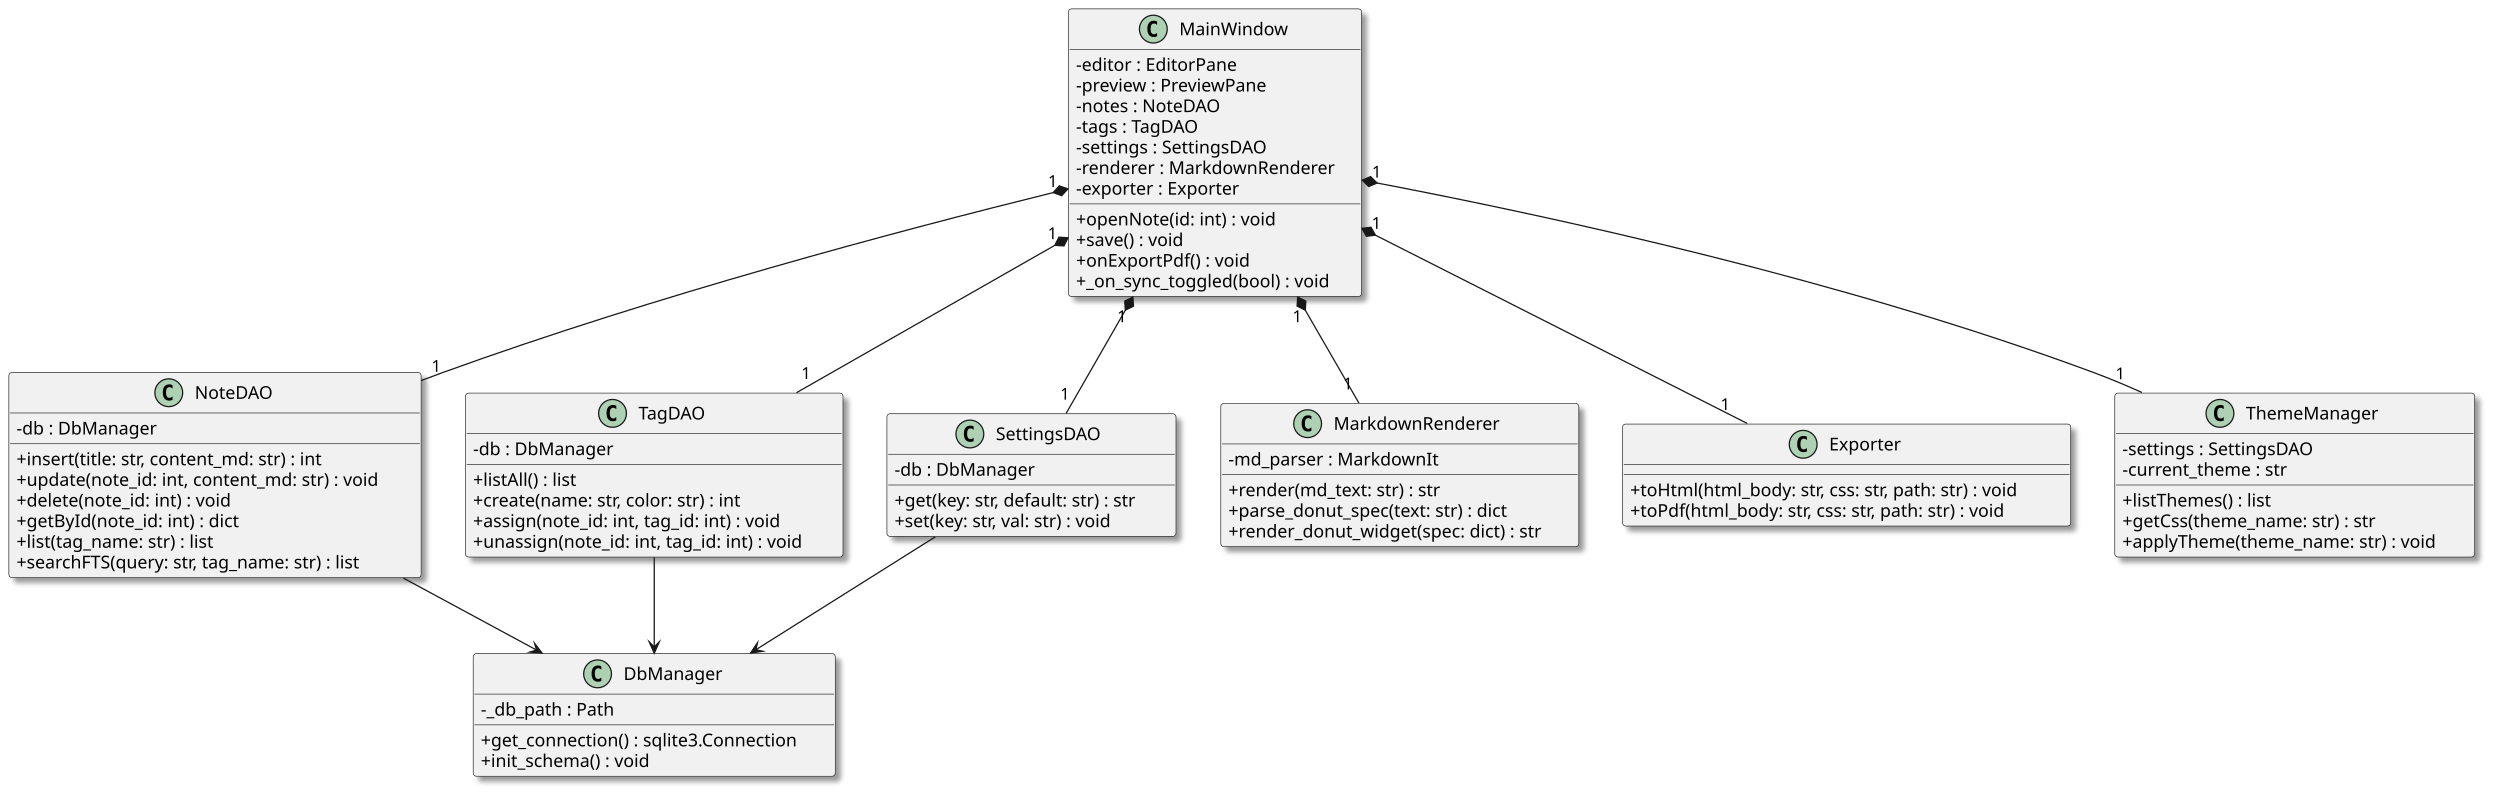
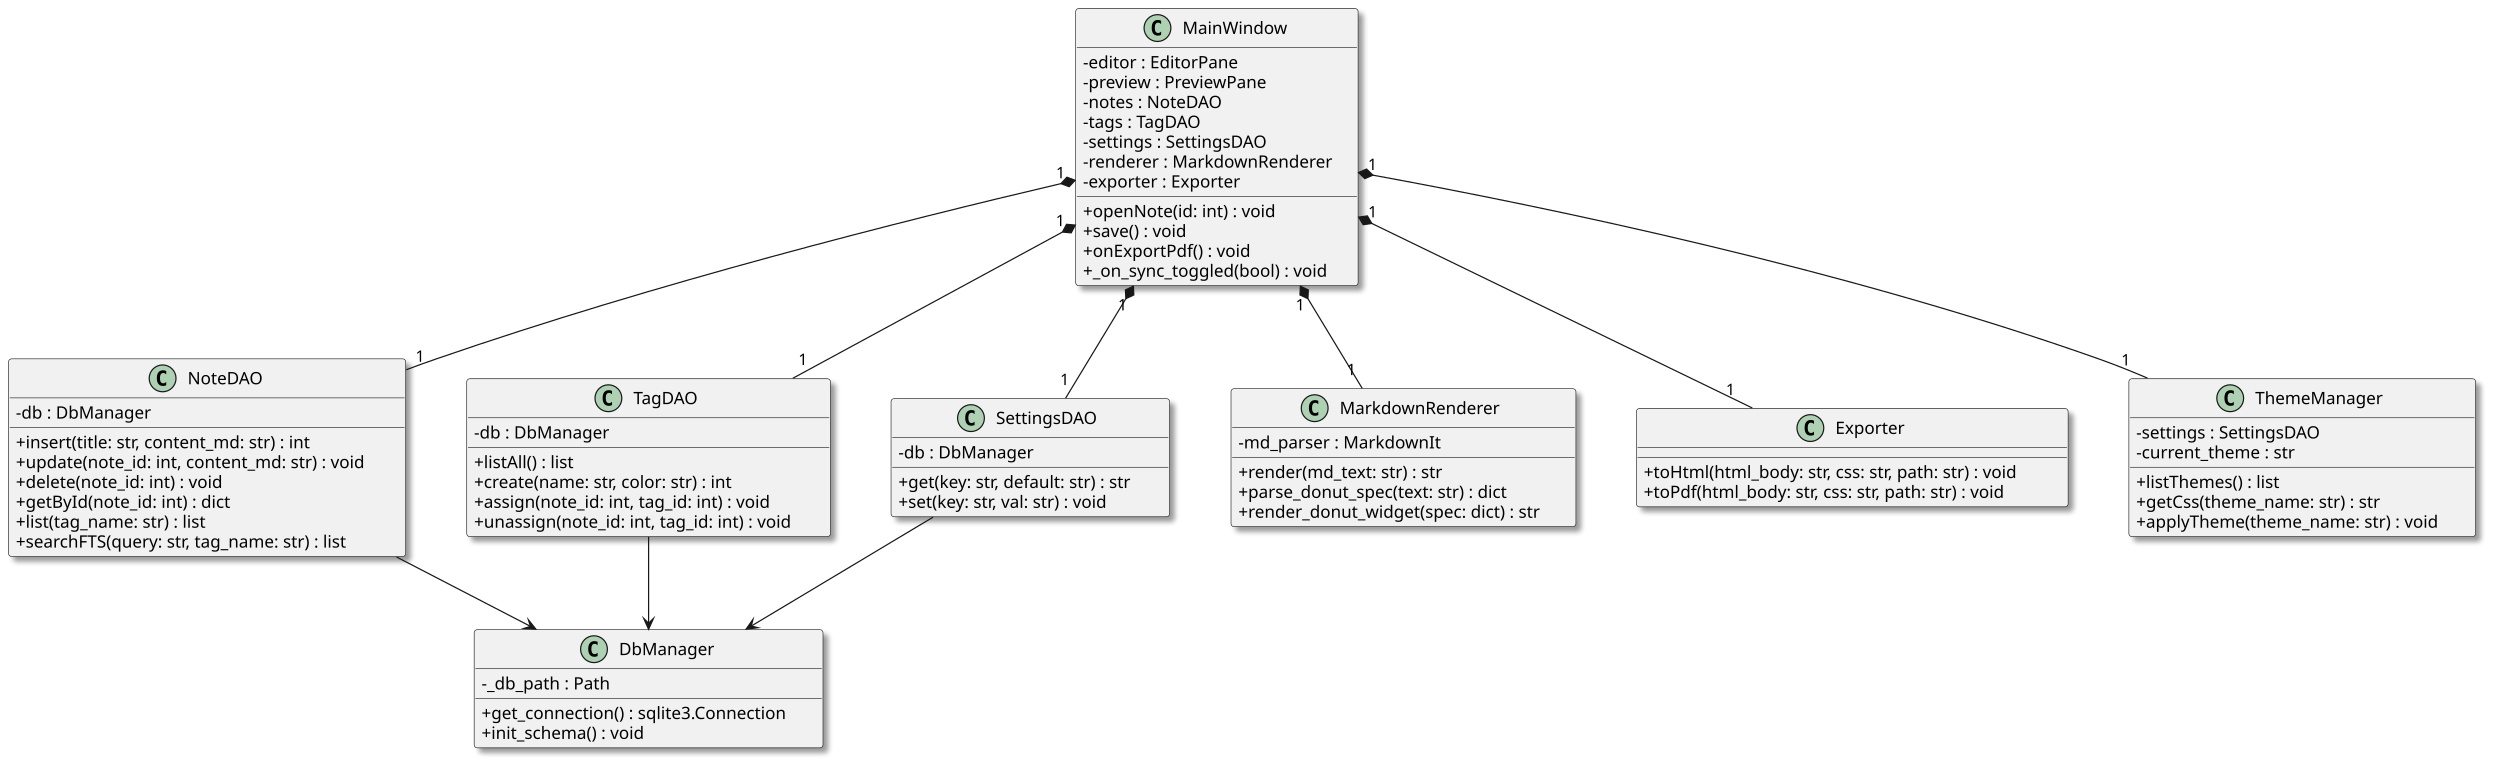
- <svg xmlns="http://www.w3.org/2000/svg" version="1.1" data-diagram-type="CLASS" style="width:1975px;height:633px;background:#FFFFFF;" width="1975px" height="633px" viewBox="0 0 1975 633" zoomAndPan="magnify" preserveAspectRatio="none" contentStyleType="text/css">
+ <svg xmlns="http://www.w3.org/2000/svg" version="1.1" data-diagram-type="CLASS" style="width:2050px;height:633px;background:#FFFFFF;" width="2050px" height="633px" viewBox="0 0 2050 633" zoomAndPan="magnify" preserveAspectRatio="none" contentStyleType="text/css">
  <defs>
-     <filter id="fc6plkhd4qap3" x="-1" y="-1" width="300%" height="300%">
+     <filter id="f4zzyqlykw85o" x="-1" y="-1" width="300%" height="300%">
      <feGaussianBlur result="blurOut" stdDeviation="2" />
      <feColorMatrix type="matrix" in="blurOut" result="blurOut2" values="0 0 0 0 0 0 0 0 0 0 0 0 0 0 0 0 0 0 .4 0" />
      <feOffset result="blurOut3" in="blurOut2" dx="4" dy="4" />
      <feBlend in="SourceGraphic" in2="blurOut3" mode="normal" />
    </filter>
  </defs>
  <g font-family="sans-serif" lengthAdjust="spacing">
-     <g class="entity" data-qualified-name="DbManager" id="ent0001" data-source-line="5">
-       <rect x="373.83" y="516.34" width="286.032" height="96.891" fill="#F1F1F1" style="stroke:#181818;stroke-width:0.5;" filter="url(#fc6plkhd4qap3)" rx="2.5" ry="2.5" />
-       <ellipse cx="472.08" cy="532.34" rx="11" ry="11" fill="#ADD1B2" style="stroke:#181818;stroke-width:1;" />
-       <path d="M475.048,537.981 Q474.47,538.278 473.83,538.418 Q473.189,538.574 472.486,538.574 Q469.986,538.574 468.658,536.934 Q467.345,535.278 467.345,532.153 Q467.345,529.028 468.658,527.371 Q469.986,525.715 472.486,525.715 Q473.189,525.715 473.83,525.871 Q474.486,526.028 475.048,526.324 L475.048,529.043 Q474.423,528.465 473.83,528.199 Q473.236,527.918 472.611,527.918 Q471.267,527.918 470.58,528.996 Q469.892,530.059 469.892,532.153 Q469.892,534.246 470.58,535.324 Q471.267,536.387 472.611,536.387 Q473.236,536.387 473.83,536.121 Q474.423,535.84 475.048,535.262 L475.048,537.981 Z " fill="#000" />
-       <text x="492.58" y="537.187" fill="#000" font-size="14" textLength="81.033" font-family="'Segoe UI'">DbManager</text>
-       <line x1="374.83" y1="548.34" x2="658.862" y2="548.34" style="stroke:#181818;stroke-width:0.5;" />
-       <text x="379.83" y="565.335" fill="#000" font-size="14" textLength="113.654" font-family="'Segoe UI'">-_db_path : Path</text>
-       <line x1="374.83" y1="572.637" x2="658.862" y2="572.637" style="stroke:#181818;stroke-width:0.5;" />
-       <text x="379.83" y="589.632" fill="#000" font-size="14" textLength="274.032" font-family="'Segoe UI'">+get_connection() : sqlite3.Connection</text>
-       <text x="379.83" y="605.929" fill="#000" font-size="14" textLength="149.734" font-family="'Segoe UI'">+init_schema() : void</text>
+     <g class="entity" data-qualified-name="DbManager" id="ent0001" data-source-line="7">
+       <rect x="388.83" y="516.34" width="286.032" height="96.891" fill="#F1F1F1" style="stroke:#181818;stroke-width:0.5;" filter="url(#f4zzyqlykw85o)" rx="2.5" ry="2.5" />
+       <ellipse cx="487.08" cy="532.34" rx="11" ry="11" fill="#ADD1B2" style="stroke:#181818;stroke-width:1;" />
+       <path d="M490.048,537.981 Q489.47,538.278 488.83,538.418 Q488.189,538.574 487.486,538.574 Q484.986,538.574 483.658,536.934 Q482.345,535.278 482.345,532.153 Q482.345,529.028 483.658,527.371 Q484.986,525.715 487.486,525.715 Q488.189,525.715 488.83,525.871 Q489.486,526.028 490.048,526.324 L490.048,529.043 Q489.423,528.465 488.83,528.199 Q488.236,527.918 487.611,527.918 Q486.267,527.918 485.58,528.996 Q484.892,530.059 484.892,532.153 Q484.892,534.246 485.58,535.324 Q486.267,536.387 487.611,536.387 Q488.236,536.387 488.83,536.121 Q489.423,535.84 490.048,535.262 L490.048,537.981 Z " fill="#000" />
+       <text x="507.58" y="537.187" fill="#000" font-size="14" textLength="81.033" font-family="'Segoe UI'">DbManager</text>
+       <line x1="389.83" y1="548.34" x2="673.862" y2="548.34" style="stroke:#181818;stroke-width:0.5;" />
+       <text x="394.83" y="565.335" fill="#000" font-size="14" textLength="113.654" font-family="'Segoe UI'">-_db_path : Path</text>
+       <line x1="389.83" y1="572.637" x2="673.862" y2="572.637" style="stroke:#181818;stroke-width:0.5;" />
+       <text x="394.83" y="589.632" fill="#000" font-size="14" textLength="274.032" font-family="'Segoe UI'">+get_connection() : sqlite3.Connection</text>
+       <text x="394.83" y="605.929" fill="#000" font-size="14" textLength="149.734" font-family="'Segoe UI'">+init_schema() : void</text>
    </g>
-     <g class="entity" data-qualified-name="NoteDAO" id="ent0002" data-source-line="11">
-       <rect x="7" y="294.26" width="325.694" height="162.078" fill="#F1F1F1" style="stroke:#181818;stroke-width:0.5;" filter="url(#fc6plkhd4qap3)" rx="2.5" ry="2.5" />
+     <g class="entity" data-qualified-name="NoteDAO" id="ent0002" data-source-line="13">
+       <rect x="7" y="294.26" width="325.694" height="162.078" fill="#F1F1F1" style="stroke:#181818;stroke-width:0.5;" filter="url(#f4zzyqlykw85o)" rx="2.5" ry="2.5" />
      <ellipse cx="133.338" cy="310.26" rx="11" ry="11" fill="#ADD1B2" style="stroke:#181818;stroke-width:1;" />
      <path d="M136.307,315.901 Q135.729,316.198 135.088,316.338 Q134.448,316.494 133.745,316.494 Q131.245,316.494 129.917,314.854 Q128.604,313.198 128.604,310.073 Q128.604,306.948 129.917,305.291 Q131.245,303.635 133.745,303.635 Q134.448,303.635 135.088,303.791 Q135.745,303.948 136.307,304.244 L136.307,306.963 Q135.682,306.385 135.088,306.119 Q134.495,305.838 133.87,305.838 Q132.526,305.838 131.838,306.916 Q131.151,307.979 131.151,310.073 Q131.151,312.166 131.838,313.244 Q132.526,314.307 133.87,314.307 Q134.495,314.307 135.088,314.041 Q135.682,313.76 136.307,313.182 L136.307,315.901 Z " fill="#000" />
      <text x="153.838" y="315.107" fill="#000" font-size="14" textLength="64.518" font-family="'Segoe UI'">NoteDAO</text>
      <line x1="8" y1="326.26" x2="331.694" y2="326.26" style="stroke:#181818;stroke-width:0.5;" />
      <text x="13" y="343.255" fill="#000" font-size="14" textLength="117.476" font-family="'Segoe UI'">-db : DbManager</text>
      <line x1="8" y1="350.557" x2="331.694" y2="350.557" style="stroke:#181818;stroke-width:0.5;" />
      <text x="13" y="367.552" fill="#000" font-size="14" textLength="269.247" font-family="'Segoe UI'">+insert(title: str, content_md: str) : int</text>
      <text x="13" y="383.849" fill="#000" font-size="14" textLength="313.694" font-family="'Segoe UI'">+update(note_id: int, content_md: str) : void</text>
      <text x="13" y="400.146" fill="#000" font-size="14" textLength="188.74" font-family="'Segoe UI'">+delete(note_id: int) : void</text>
      <text x="13" y="416.443" fill="#000" font-size="14" textLength="194.865" font-family="'Segoe UI'">+getById(note_id: int) : dict</text>
      <text x="13" y="432.739" fill="#000" font-size="14" textLength="174.761" font-family="'Segoe UI'">+list(tag_name: str) : list</text>
      <text x="13" y="449.036" fill="#000" font-size="14" textLength="303.522" font-family="'Segoe UI'">+searchFTS(query: str, tag_name: str) : list</text>
    </g>
-     <g class="entity" data-qualified-name="TagDAO" id="ent0003" data-source-line="21">
-       <rect x="367.72" y="310.56" width="298.248" height="129.484" fill="#F1F1F1" style="stroke:#181818;stroke-width:0.5;" filter="url(#fc6plkhd4qap3)" rx="2.5" ry="2.5" />
-       <ellipse cx="483.897" cy="326.56" rx="11" ry="11" fill="#ADD1B2" style="stroke:#181818;stroke-width:1;" />
-       <path d="M486.866,332.201 Q486.287,332.498 485.647,332.638 Q485.006,332.794 484.303,332.794 Q481.803,332.794 480.475,331.154 Q479.162,329.498 479.162,326.373 Q479.162,323.248 480.475,321.591 Q481.803,319.935 484.303,319.935 Q485.006,319.935 485.647,320.091 Q486.303,320.248 486.866,320.544 L486.866,323.263 Q486.241,322.685 485.647,322.419 Q485.053,322.138 484.428,322.138 Q483.084,322.138 482.397,323.216 Q481.709,324.279 481.709,326.373 Q481.709,328.466 482.397,329.544 Q483.084,330.607 484.428,330.607 Q485.053,330.607 485.647,330.341 Q486.241,330.06 486.866,329.482 L486.866,332.201 Z " fill="#000" />
-       <text x="504.397" y="331.407" fill="#000" font-size="14" textLength="57.395" font-family="'Segoe UI'">TagDAO</text>
-       <line x1="368.72" y1="342.56" x2="664.968" y2="342.56" style="stroke:#181818;stroke-width:0.5;" />
-       <text x="373.72" y="359.555" fill="#000" font-size="14" textLength="117.476" font-family="'Segoe UI'">-db : DbManager</text>
-       <line x1="368.72" y1="366.857" x2="664.968" y2="366.857" style="stroke:#181818;stroke-width:0.5;" />
-       <text x="373.72" y="383.852" fill="#000" font-size="14" textLength="94.753" font-family="'Segoe UI'">+listAll() : list</text>
-       <text x="373.72" y="400.149" fill="#000" font-size="14" textLength="237.761" font-family="'Segoe UI'">+create(name: str, color: str) : int</text>
-       <text x="373.72" y="416.446" fill="#000" font-size="14" textLength="268.502" font-family="'Segoe UI'">+assign(note_id: int, tag_id: int) : void</text>
-       <text x="373.72" y="432.743" fill="#000" font-size="14" textLength="286.248" font-family="'Segoe UI'">+unassign(note_id: int, tag_id: int) : void</text>
+     <g class="entity" data-qualified-name="TagDAO" id="ent0003" data-source-line="23">
+       <rect x="382.72" y="310.56" width="298.248" height="129.484" fill="#F1F1F1" style="stroke:#181818;stroke-width:0.5;" filter="url(#f4zzyqlykw85o)" rx="2.5" ry="2.5" />
+       <ellipse cx="498.897" cy="326.56" rx="11" ry="11" fill="#ADD1B2" style="stroke:#181818;stroke-width:1;" />
+       <path d="M501.866,332.201 Q501.287,332.498 500.647,332.638 Q500.006,332.794 499.303,332.794 Q496.803,332.794 495.475,331.154 Q494.162,329.498 494.162,326.373 Q494.162,323.248 495.475,321.591 Q496.803,319.935 499.303,319.935 Q500.006,319.935 500.647,320.091 Q501.303,320.248 501.866,320.544 L501.866,323.263 Q501.241,322.685 500.647,322.419 Q500.053,322.138 499.428,322.138 Q498.084,322.138 497.397,323.216 Q496.709,324.279 496.709,326.373 Q496.709,328.466 497.397,329.544 Q498.084,330.607 499.428,330.607 Q500.053,330.607 500.647,330.341 Q501.241,330.06 501.866,329.482 L501.866,332.201 Z " fill="#000" />
+       <text x="519.397" y="331.407" fill="#000" font-size="14" textLength="57.395" font-family="'Segoe UI'">TagDAO</text>
+       <line x1="383.72" y1="342.56" x2="679.968" y2="342.56" style="stroke:#181818;stroke-width:0.5;" />
+       <text x="388.72" y="359.555" fill="#000" font-size="14" textLength="117.476" font-family="'Segoe UI'">-db : DbManager</text>
+       <line x1="383.72" y1="366.857" x2="679.968" y2="366.857" style="stroke:#181818;stroke-width:0.5;" />
+       <text x="388.72" y="383.852" fill="#000" font-size="14" textLength="94.753" font-family="'Segoe UI'">+listAll() : list</text>
+       <text x="388.72" y="400.149" fill="#000" font-size="14" textLength="237.761" font-family="'Segoe UI'">+create(name: str, color: str) : int</text>
+       <text x="388.72" y="416.446" fill="#000" font-size="14" textLength="268.502" font-family="'Segoe UI'">+assign(note_id: int, tag_id: int) : void</text>
+       <text x="388.72" y="432.743" fill="#000" font-size="14" textLength="286.248" font-family="'Segoe UI'">+unassign(note_id: int, tag_id: int) : void</text>
    </g>
-     <g class="entity" data-qualified-name="SettingsDAO" id="ent0004" data-source-line="29">
-       <rect x="700.66" y="326.86" width="228.378" height="96.891" fill="#F1F1F1" style="stroke:#181818;stroke-width:0.5;" filter="url(#fc6plkhd4qap3)" rx="2.5" ry="2.5" />
-       <ellipse cx="766.2" cy="342.86" rx="11" ry="11" fill="#ADD1B2" style="stroke:#181818;stroke-width:1;" />
-       <path d="M769.168,348.501 Q768.59,348.798 767.95,348.938 Q767.309,349.094 766.606,349.094 Q764.106,349.094 762.778,347.454 Q761.465,345.798 761.465,342.673 Q761.465,339.548 762.778,337.891 Q764.106,336.235 766.606,336.235 Q767.309,336.235 767.95,336.391 Q768.606,336.548 769.168,336.844 L769.168,339.563 Q768.543,338.985 767.95,338.719 Q767.356,338.438 766.731,338.438 Q765.387,338.438 764.7,339.516 Q764.012,340.579 764.012,342.673 Q764.012,344.766 764.7,345.844 Q765.387,346.907 766.731,346.907 Q767.356,346.907 767.95,346.641 Q768.543,346.36 769.168,345.782 L769.168,348.501 Z " fill="#000" />
-       <text x="786.7" y="347.707" fill="#000" font-size="14" textLength="88.799" font-family="'Segoe UI'">SettingsDAO</text>
-       <line x1="701.66" y1="358.86" x2="928.038" y2="358.86" style="stroke:#181818;stroke-width:0.5;" />
-       <text x="706.66" y="375.855" fill="#000" font-size="14" textLength="117.476" font-family="'Segoe UI'">-db : DbManager</text>
-       <line x1="701.66" y1="383.157" x2="928.038" y2="383.157" style="stroke:#181818;stroke-width:0.5;" />
-       <text x="706.66" y="400.152" fill="#000" font-size="14" textLength="216.378" font-family="'Segoe UI'">+get(key: str, default: str) : str</text>
-       <text x="706.66" y="416.449" fill="#000" font-size="14" textLength="197.367" font-family="'Segoe UI'">+set(key: str, val: str) : void</text>
+     <g class="entity" data-qualified-name="SettingsDAO" id="ent0004" data-source-line="31">
+       <rect x="730.66" y="326.86" width="228.378" height="96.891" fill="#F1F1F1" style="stroke:#181818;stroke-width:0.5;" filter="url(#f4zzyqlykw85o)" rx="2.5" ry="2.5" />
+       <ellipse cx="796.2" cy="342.86" rx="11" ry="11" fill="#ADD1B2" style="stroke:#181818;stroke-width:1;" />
+       <path d="M799.168,348.501 Q798.59,348.798 797.95,348.938 Q797.309,349.094 796.606,349.094 Q794.106,349.094 792.778,347.454 Q791.465,345.798 791.465,342.673 Q791.465,339.548 792.778,337.891 Q794.106,336.235 796.606,336.235 Q797.309,336.235 797.95,336.391 Q798.606,336.548 799.168,336.844 L799.168,339.563 Q798.543,338.985 797.95,338.719 Q797.356,338.438 796.731,338.438 Q795.387,338.438 794.7,339.516 Q794.012,340.579 794.012,342.673 Q794.012,344.766 794.7,345.844 Q795.387,346.907 796.731,346.907 Q797.356,346.907 797.95,346.641 Q798.543,346.36 799.168,345.782 L799.168,348.501 Z " fill="#000" />
+       <text x="816.7" y="347.707" fill="#000" font-size="14" textLength="88.799" font-family="'Segoe UI'">SettingsDAO</text>
+       <line x1="731.66" y1="358.86" x2="958.038" y2="358.86" style="stroke:#181818;stroke-width:0.5;" />
+       <text x="736.66" y="375.855" fill="#000" font-size="14" textLength="117.476" font-family="'Segoe UI'">-db : DbManager</text>
+       <line x1="731.66" y1="383.157" x2="958.038" y2="383.157" style="stroke:#181818;stroke-width:0.5;" />
+       <text x="736.66" y="400.152" fill="#000" font-size="14" textLength="216.378" font-family="'Segoe UI'">+get(key: str, default: str) : str</text>
+       <text x="736.66" y="416.449" fill="#000" font-size="14" textLength="197.367" font-family="'Segoe UI'">+set(key: str, val: str) : void</text>
    </g>
-     <g class="entity" data-qualified-name="MarkdownRenderer" id="ent0005" data-source-line="35">
-       <rect x="964.43" y="318.71" width="282.833" height="113.188" fill="#F1F1F1" style="stroke:#181818;stroke-width:0.5;" filter="url(#fc6plkhd4qap3)" rx="2.5" ry="2.5" />
-       <ellipse cx="1033.029" cy="334.71" rx="11" ry="11" fill="#ADD1B2" style="stroke:#181818;stroke-width:1;" />
-       <path d="M1035.997,340.351 Q1035.419,340.648 1034.779,340.788 Q1034.138,340.944 1033.435,340.944 Q1030.935,340.944 1029.607,339.304 Q1028.294,337.648 1028.294,334.523 Q1028.294,331.398 1029.607,329.741 Q1030.935,328.085 1033.435,328.085 Q1034.138,328.085 1034.779,328.241 Q1035.435,328.398 1035.997,328.694 L1035.997,331.413 Q1035.372,330.835 1034.779,330.569 Q1034.185,330.288 1033.56,330.288 Q1032.216,330.288 1031.529,331.366 Q1030.841,332.429 1030.841,334.523 Q1030.841,336.616 1031.529,337.694 Q1032.216,338.757 1033.56,338.757 Q1034.185,338.757 1034.779,338.491 Q1035.372,338.21 1035.997,337.632 L1035.997,340.351 Z " fill="#000" />
-       <text x="1053.529" y="339.557" fill="#000" font-size="14" textLength="137.136" font-family="'Segoe UI'">MarkdownRenderer</text>
-       <line x1="965.43" y1="350.71" x2="1246.263" y2="350.71" style="stroke:#181818;stroke-width:0.5;" />
-       <text x="970.43" y="367.705" fill="#000" font-size="14" textLength="174.993" font-family="'Segoe UI'">-md_parser : MarkdownIt</text>
-       <line x1="965.43" y1="375.007" x2="1246.263" y2="375.007" style="stroke:#181818;stroke-width:0.5;" />
-       <text x="970.43" y="392.002" fill="#000" font-size="14" textLength="186.416" font-family="'Segoe UI'">+render(md_text: str) : str</text>
-       <text x="970.43" y="408.299" fill="#000" font-size="14" textLength="244.125" font-family="'Segoe UI'">+parse_donut_spec(text: str) : dict</text>
-       <text x="970.43" y="424.596" fill="#000" font-size="14" textLength="270.833" font-family="'Segoe UI'">+render_donut_widget(spec: dict) : str</text>
+     <g class="entity" data-qualified-name="MarkdownRenderer" id="ent0005" data-source-line="37">
+       <rect x="1009.43" y="318.71" width="282.833" height="113.188" fill="#F1F1F1" style="stroke:#181818;stroke-width:0.5;" filter="url(#f4zzyqlykw85o)" rx="2.5" ry="2.5" />
+       <ellipse cx="1078.029" cy="334.71" rx="11" ry="11" fill="#ADD1B2" style="stroke:#181818;stroke-width:1;" />
+       <path d="M1080.997,340.351 Q1080.419,340.648 1079.779,340.788 Q1079.138,340.944 1078.435,340.944 Q1075.935,340.944 1074.607,339.304 Q1073.294,337.648 1073.294,334.523 Q1073.294,331.398 1074.607,329.741 Q1075.935,328.085 1078.435,328.085 Q1079.138,328.085 1079.779,328.241 Q1080.435,328.398 1080.997,328.694 L1080.997,331.413 Q1080.372,330.835 1079.779,330.569 Q1079.185,330.288 1078.56,330.288 Q1077.216,330.288 1076.529,331.366 Q1075.841,332.429 1075.841,334.523 Q1075.841,336.616 1076.529,337.694 Q1077.216,338.757 1078.56,338.757 Q1079.185,338.757 1079.779,338.491 Q1080.372,338.21 1080.997,337.632 L1080.997,340.351 Z " fill="#000" />
+       <text x="1098.529" y="339.557" fill="#000" font-size="14" textLength="137.136" font-family="'Segoe UI'">MarkdownRenderer</text>
+       <line x1="1010.43" y1="350.71" x2="1291.263" y2="350.71" style="stroke:#181818;stroke-width:0.5;" />
+       <text x="1015.43" y="367.705" fill="#000" font-size="14" textLength="174.993" font-family="'Segoe UI'">-md_parser : MarkdownIt</text>
+       <line x1="1010.43" y1="375.007" x2="1291.263" y2="375.007" style="stroke:#181818;stroke-width:0.5;" />
+       <text x="1015.43" y="392.002" fill="#000" font-size="14" textLength="186.416" font-family="'Segoe UI'">+render(md_text: str) : str</text>
+       <text x="1015.43" y="408.299" fill="#000" font-size="14" textLength="244.125" font-family="'Segoe UI'">+parse_donut_spec(text: str) : dict</text>
+       <text x="1015.43" y="424.596" fill="#000" font-size="14" textLength="270.833" font-family="'Segoe UI'">+render_donut_widget(spec: dict) : str</text>
    </g>
-     <g class="entity" data-qualified-name="Exporter" id="ent0006" data-source-line="42">
-       <rect x="1281.83" y="335" width="354.043" height="80.594" fill="#F1F1F1" style="stroke:#181818;stroke-width:0.5;" filter="url(#fc6plkhd4qap3)" rx="2.5" ry="2.5" />
-       <ellipse cx="1424.503" cy="351" rx="11" ry="11" fill="#ADD1B2" style="stroke:#181818;stroke-width:1;" />
-       <path d="M1427.472,356.641 Q1426.893,356.938 1426.253,357.078 Q1425.612,357.234 1424.909,357.234 Q1422.409,357.234 1421.081,355.594 Q1419.768,353.938 1419.768,350.813 Q1419.768,347.688 1421.081,346.031 Q1422.409,344.375 1424.909,344.375 Q1425.612,344.375 1426.253,344.531 Q1426.909,344.688 1427.472,344.984 L1427.472,347.703 Q1426.847,347.125 1426.253,346.859 Q1425.659,346.578 1425.034,346.578 Q1423.69,346.578 1423.003,347.656 Q1422.315,348.719 1422.315,350.813 Q1422.315,352.906 1423.003,353.984 Q1423.69,355.047 1425.034,355.047 Q1425.659,355.047 1426.253,354.781 Q1426.847,354.5 1427.472,353.922 L1427.472,356.641 Z " fill="#000" />
-       <text x="1445.003" y="355.847" fill="#000" font-size="14" textLength="60.197" font-family="'Segoe UI'">Exporter</text>
-       <line x1="1282.83" y1="367" x2="1634.873" y2="367" style="stroke:#181818;stroke-width:0.5;" />
-       <line x1="1282.83" y1="375" x2="1634.873" y2="375" style="stroke:#181818;stroke-width:0.5;" />
-       <text x="1287.83" y="391.995" fill="#000" font-size="14" textLength="342.043" font-family="'Segoe UI'">+toHtml(html_body: str, css: str, path: str) : void</text>
-       <text x="1287.83" y="408.292" fill="#000" font-size="14" textLength="330.757" font-family="'Segoe UI'">+toPdf(html_body: str, css: str, path: str) : void</text>
+     <g class="entity" data-qualified-name="Exporter" id="ent0006" data-source-line="44">
+       <rect x="1341.83" y="335" width="354.043" height="80.594" fill="#F1F1F1" style="stroke:#181818;stroke-width:0.5;" filter="url(#f4zzyqlykw85o)" rx="2.5" ry="2.5" />
+       <ellipse cx="1484.503" cy="351" rx="11" ry="11" fill="#ADD1B2" style="stroke:#181818;stroke-width:1;" />
+       <path d="M1487.472,356.641 Q1486.893,356.938 1486.253,357.078 Q1485.612,357.234 1484.909,357.234 Q1482.409,357.234 1481.081,355.594 Q1479.768,353.938 1479.768,350.813 Q1479.768,347.688 1481.081,346.031 Q1482.409,344.375 1484.909,344.375 Q1485.612,344.375 1486.253,344.531 Q1486.909,344.688 1487.472,344.984 L1487.472,347.703 Q1486.847,347.125 1486.253,346.859 Q1485.659,346.578 1485.034,346.578 Q1483.69,346.578 1483.003,347.656 Q1482.315,348.719 1482.315,350.813 Q1482.315,352.906 1483.003,353.984 Q1483.69,355.047 1485.034,355.047 Q1485.659,355.047 1486.253,354.781 Q1486.847,354.5 1487.472,353.922 L1487.472,356.641 Z " fill="#000" />
+       <text x="1505.003" y="355.847" fill="#000" font-size="14" textLength="60.197" font-family="'Segoe UI'">Exporter</text>
+       <line x1="1342.83" y1="367" x2="1694.873" y2="367" style="stroke:#181818;stroke-width:0.5;" />
+       <line x1="1342.83" y1="375" x2="1694.873" y2="375" style="stroke:#181818;stroke-width:0.5;" />
+       <text x="1347.83" y="391.995" fill="#000" font-size="14" textLength="342.043" font-family="'Segoe UI'">+toHtml(html_body: str, css: str, path: str) : void</text>
+       <text x="1347.83" y="408.292" fill="#000" font-size="14" textLength="330.757" font-family="'Segoe UI'">+toPdf(html_body: str, css: str, path: str) : void</text>
    </g>
-     <g class="entity" data-qualified-name="ThemeManager" id="ent0007" data-source-line="47">
-       <rect x="1670.67" y="310.56" width="284.351" height="129.484" fill="#F1F1F1" style="stroke:#181818;stroke-width:0.5;" filter="url(#fc6plkhd4qap3)" rx="2.5" ry="2.5" />
-       <ellipse cx="1753.768" cy="326.56" rx="11" ry="11" fill="#ADD1B2" style="stroke:#181818;stroke-width:1;" />
-       <path d="M1756.736,332.201 Q1756.158,332.498 1755.518,332.638 Q1754.877,332.794 1754.174,332.794 Q1751.674,332.794 1750.346,331.154 Q1749.033,329.498 1749.033,326.373 Q1749.033,323.248 1750.346,321.591 Q1751.674,319.935 1754.174,319.935 Q1754.877,319.935 1755.518,320.091 Q1756.174,320.248 1756.736,320.544 L1756.736,323.263 Q1756.111,322.685 1755.518,322.419 Q1754.924,322.138 1754.299,322.138 Q1752.955,322.138 1752.268,323.216 Q1751.58,324.279 1751.58,326.373 Q1751.58,328.466 1752.268,329.544 Q1752.955,330.607 1754.299,330.607 Q1754.924,330.607 1755.518,330.341 Q1756.111,330.06 1756.736,329.482 L1756.736,332.201 Z " fill="#000" />
-       <text x="1774.268" y="331.407" fill="#000" font-size="14" textLength="109.655" font-family="'Segoe UI'">ThemeManager</text>
-       <line x1="1671.67" y1="342.56" x2="1954.021" y2="342.56" style="stroke:#181818;stroke-width:0.5;" />
-       <text x="1676.67" y="359.555" fill="#000" font-size="14" textLength="163.297" font-family="'Segoe UI'">-settings : SettingsDAO</text>
-       <text x="1676.67" y="375.852" fill="#000" font-size="14" textLength="140.492" font-family="'Segoe UI'">-current_theme : str</text>
-       <line x1="1671.67" y1="383.154" x2="1954.021" y2="383.154" style="stroke:#181818;stroke-width:0.5;" />
-       <text x="1676.67" y="400.149" fill="#000" font-size="14" textLength="132.979" font-family="'Segoe UI'">+listThemes() : list</text>
-       <text x="1676.67" y="416.446" fill="#000" font-size="14" textLength="221.799" font-family="'Segoe UI'">+getCss(theme_name: str) : str</text>
-       <text x="1676.67" y="432.743" fill="#000" font-size="14" textLength="272.351" font-family="'Segoe UI'">+applyTheme(theme_name: str) : void</text>
+     <g class="entity" data-qualified-name="ThemeManager" id="ent0007" data-source-line="49">
+       <rect x="1745.67" y="310.56" width="284.351" height="129.484" fill="#F1F1F1" style="stroke:#181818;stroke-width:0.5;" filter="url(#f4zzyqlykw85o)" rx="2.5" ry="2.5" />
+       <ellipse cx="1828.768" cy="326.56" rx="11" ry="11" fill="#ADD1B2" style="stroke:#181818;stroke-width:1;" />
+       <path d="M1831.736,332.201 Q1831.158,332.498 1830.518,332.638 Q1829.877,332.794 1829.174,332.794 Q1826.674,332.794 1825.346,331.154 Q1824.033,329.498 1824.033,326.373 Q1824.033,323.248 1825.346,321.591 Q1826.674,319.935 1829.174,319.935 Q1829.877,319.935 1830.518,320.091 Q1831.174,320.248 1831.736,320.544 L1831.736,323.263 Q1831.111,322.685 1830.518,322.419 Q1829.924,322.138 1829.299,322.138 Q1827.955,322.138 1827.268,323.216 Q1826.58,324.279 1826.58,326.373 Q1826.58,328.466 1827.268,329.544 Q1827.955,330.607 1829.299,330.607 Q1829.924,330.607 1830.518,330.341 Q1831.111,330.06 1831.736,329.482 L1831.736,332.201 Z " fill="#000" />
+       <text x="1849.268" y="331.407" fill="#000" font-size="14" textLength="109.655" font-family="'Segoe UI'">ThemeManager</text>
+       <line x1="1746.67" y1="342.56" x2="2029.021" y2="342.56" style="stroke:#181818;stroke-width:0.5;" />
+       <text x="1751.67" y="359.555" fill="#000" font-size="14" textLength="163.297" font-family="'Segoe UI'">-settings : SettingsDAO</text>
+       <text x="1751.67" y="375.852" fill="#000" font-size="14" textLength="140.492" font-family="'Segoe UI'">-current_theme : str</text>
+       <line x1="1746.67" y1="383.154" x2="2029.021" y2="383.154" style="stroke:#181818;stroke-width:0.5;" />
+       <text x="1751.67" y="400.149" fill="#000" font-size="14" textLength="132.979" font-family="'Segoe UI'">+listThemes() : list</text>
+       <text x="1751.67" y="416.446" fill="#000" font-size="14" textLength="221.799" font-family="'Segoe UI'">+getCss(theme_name: str) : str</text>
+       <text x="1751.67" y="432.743" fill="#000" font-size="14" textLength="272.351" font-family="'Segoe UI'">+applyTheme(theme_name: str) : void</text>
    </g>
-     <g class="entity" data-qualified-name="MainWindow" id="ent0008" data-source-line="55">
-       <rect x="844.04" y="7" width="231.611" height="227.266" fill="#F1F1F1" style="stroke:#181818;stroke-width:0.5;" filter="url(#fc6plkhd4qap3)" rx="2.5" ry="2.5" />
-       <ellipse cx="911.131" cy="23" rx="11" ry="11" fill="#ADD1B2" style="stroke:#181818;stroke-width:1;" />
-       <path d="M914.1,28.641 Q913.522,28.938 912.881,29.078 Q912.241,29.234 911.538,29.234 Q909.038,29.234 907.709,27.594 Q906.397,25.938 906.397,22.813 Q906.397,19.688 907.709,18.031 Q909.038,16.375 911.538,16.375 Q912.241,16.375 912.881,16.531 Q913.538,16.688 914.1,16.984 L914.1,19.703 Q913.475,19.125 912.881,18.859 Q912.288,18.578 911.663,18.578 Q910.319,18.578 909.631,19.656 Q908.944,20.719 908.944,22.813 Q908.944,24.906 909.631,25.984 Q910.319,27.047 911.663,27.047 Q912.288,27.047 912.881,26.781 Q913.475,26.5 914.1,25.922 L914.1,28.641 Z " fill="#000" />
-       <text x="931.631" y="27.847" fill="#000" font-size="14" textLength="88.929" font-family="'Segoe UI'">MainWindow</text>
-       <line x1="845.04" y1="39" x2="1074.651" y2="39" style="stroke:#181818;stroke-width:0.5;" />
-       <text x="850.04" y="55.995" fill="#000" font-size="14" textLength="135.81" font-family="'Segoe UI'">-editor : EditorPane</text>
-       <text x="850.04" y="72.292" fill="#000" font-size="14" textLength="163.721" font-family="'Segoe UI'">-preview : PreviewPane</text>
-       <text x="850.04" y="88.589" fill="#000" font-size="14" textLength="122.021" font-family="'Segoe UI'">-notes : NoteDAO</text>
-       <text x="850.04" y="104.886" fill="#000" font-size="14" textLength="106.313" font-family="'Segoe UI'">-tags : TagDAO</text>
-       <text x="850.04" y="121.183" fill="#000" font-size="14" textLength="163.297" font-family="'Segoe UI'">-settings : SettingsDAO</text>
-       <text x="850.04" y="137.479" fill="#000" font-size="14" textLength="216.672" font-family="'Segoe UI'">-renderer : MarkdownRenderer</text>
-       <text x="850.04" y="153.776" fill="#000" font-size="14" textLength="138.831" font-family="'Segoe UI'">-exporter : Exporter</text>
-       <line x1="845.04" y1="161.078" x2="1074.651" y2="161.078" style="stroke:#181818;stroke-width:0.5;" />
-       <text x="850.04" y="178.073" fill="#000" font-size="14" textLength="174.173" font-family="'Segoe UI'">+openNote(id: int) : void</text>
-       <text x="850.04" y="194.37" fill="#000" font-size="14" textLength="98.67" font-family="'Segoe UI'">+save() : void</text>
-       <text x="850.04" y="210.667" fill="#000" font-size="14" textLength="151.423" font-family="'Segoe UI'">+onExportPdf() : void</text>
-       <text x="850.04" y="226.964" fill="#000" font-size="14" textLength="219.611" font-family="'Segoe UI'">+_on_sync_toggled(bool) : void</text>
+     <g class="entity" data-qualified-name="MainWindow" id="ent0008" data-source-line="57">
+       <rect x="882.04" y="7" width="231.611" height="227.266" fill="#F1F1F1" style="stroke:#181818;stroke-width:0.5;" filter="url(#f4zzyqlykw85o)" rx="2.5" ry="2.5" />
+       <ellipse cx="949.131" cy="23" rx="11" ry="11" fill="#ADD1B2" style="stroke:#181818;stroke-width:1;" />
+       <path d="M952.1,28.641 Q951.522,28.938 950.881,29.078 Q950.241,29.234 949.538,29.234 Q947.038,29.234 945.709,27.594 Q944.397,25.938 944.397,22.813 Q944.397,19.688 945.709,18.031 Q947.038,16.375 949.538,16.375 Q950.241,16.375 950.881,16.531 Q951.538,16.688 952.1,16.984 L952.1,19.703 Q951.475,19.125 950.881,18.859 Q950.288,18.578 949.663,18.578 Q948.319,18.578 947.631,19.656 Q946.944,20.719 946.944,22.813 Q946.944,24.906 947.631,25.984 Q948.319,27.047 949.663,27.047 Q950.288,27.047 950.881,26.781 Q951.475,26.5 952.1,25.922 L952.1,28.641 Z " fill="#000" />
+       <text x="969.631" y="27.847" fill="#000" font-size="14" textLength="88.929" font-family="'Segoe UI'">MainWindow</text>
+       <line x1="883.04" y1="39" x2="1112.651" y2="39" style="stroke:#181818;stroke-width:0.5;" />
+       <text x="888.04" y="55.995" fill="#000" font-size="14" textLength="135.81" font-family="'Segoe UI'">-editor : EditorPane</text>
+       <text x="888.04" y="72.292" fill="#000" font-size="14" textLength="163.721" font-family="'Segoe UI'">-preview : PreviewPane</text>
+       <text x="888.04" y="88.589" fill="#000" font-size="14" textLength="122.021" font-family="'Segoe UI'">-notes : NoteDAO</text>
+       <text x="888.04" y="104.886" fill="#000" font-size="14" textLength="106.313" font-family="'Segoe UI'">-tags : TagDAO</text>
+       <text x="888.04" y="121.183" fill="#000" font-size="14" textLength="163.297" font-family="'Segoe UI'">-settings : SettingsDAO</text>
+       <text x="888.04" y="137.479" fill="#000" font-size="14" textLength="216.672" font-family="'Segoe UI'">-renderer : MarkdownRenderer</text>
+       <text x="888.04" y="153.776" fill="#000" font-size="14" textLength="138.831" font-family="'Segoe UI'">-exporter : Exporter</text>
+       <line x1="883.04" y1="161.078" x2="1112.651" y2="161.078" style="stroke:#181818;stroke-width:0.5;" />
+       <text x="888.04" y="178.073" fill="#000" font-size="14" textLength="174.173" font-family="'Segoe UI'">+openNote(id: int) : void</text>
+       <text x="888.04" y="194.37" fill="#000" font-size="14" textLength="98.67" font-family="'Segoe UI'">+save() : void</text>
+       <text x="888.04" y="210.667" fill="#000" font-size="14" textLength="151.423" font-family="'Segoe UI'">+onExportPdf() : void</text>
+       <text x="888.04" y="226.964" fill="#000" font-size="14" textLength="219.611" font-family="'Segoe UI'">+_on_sync_toggled(bool) : void</text>
    </g>
-     <g class="link" data-entity-1="ent0008" data-entity-2="ent0002" id="lnk9" data-source-line="69" data-link-type="composition">
-       <path d="M831.972,152.143 C708.072,182.813 518.55,233.23 349.85,294.26 C344.22,296.3 338.52,298.43 332.78,300.63" style="stroke:#181818;stroke-width:1;" fill="none" id="MainWindow-backto-NoteDAO" codeLine="69" />
-       <polygon points="843.62,149.26,836.835,146.819,831.972,152.143,838.757,154.585,843.62,149.26" fill="#181818" style="stroke:#181818;stroke-width:1;stroke-linejoin:miter;stroke-miterlimit:10;" />
-       <text x="827.927" y="147.685" fill="#000" font-size="13" font-family="'Segoe UI'">1</text>
-       <text x="340.872" y="293.72" fill="#000" font-size="13" font-family="'Segoe UI'">1</text>
+     <g class="link" data-entity-1="ent0008" data-entity-2="ent0002" id="lnk9" data-source-line="71" data-link-type="composition">
+       <path d="M869.957,150.571 C740.587,180.921 537.71,232.05 357.85,294.26 C349.72,297.07 341.44,300.07 333.12,303.19" style="stroke:#181818;stroke-width:1;" fill="none" id="MainWindow-backto-NoteDAO" codeLine="71" />
+       <polygon points="881.64,147.83,874.885,145.306,869.957,150.571,876.712,153.095,881.64,147.83" fill="#181818" style="stroke:#181818;stroke-width:1;stroke-linejoin:miter;stroke-miterlimit:10;" />
+       <text x="865.948" y="146.163" fill="#000" font-size="13" font-family="'Segoe UI'">1</text>
+       <text x="340.706" y="296.653" fill="#000" font-size="13" font-family="'Segoe UI'">1</text>
    </g>
-     <g class="link" data-entity-1="ent0008" data-entity-2="ent0003" id="lnk10" data-source-line="70" data-link-type="composition">
-       <path d="M833.316,193.796 C767.046,231.596 694.79,272.81 629.17,310.24" style="stroke:#181818;stroke-width:1;" fill="none" id="MainWindow-backto-TagDAO" codeLine="70" />
-       <polygon points="843.74,187.85,836.546,187.348,833.316,193.796,840.51,194.297,843.74,187.85" fill="#181818" style="stroke:#181818;stroke-width:1;stroke-linejoin:miter;stroke-miterlimit:10;" />
-       <text x="827.68" y="188.934" fill="#000" font-size="13" font-family="'Segoe UI'">1</text>
-       <text x="633.033" y="299.378" fill="#000" font-size="13" font-family="'Segoe UI'">1</text>
+     <g class="link" data-entity-1="ent0008" data-entity-2="ent0003" id="lnk10" data-source-line="72" data-link-type="composition">
+       <path d="M871.211,190.29 C800.581,228.59 721.16,271.65 650.14,310.16" style="stroke:#181818;stroke-width:1;" fill="none" id="MainWindow-backto-TagDAO" codeLine="72" />
+       <polygon points="881.76,184.57,874.579,183.914,871.211,190.29,878.392,190.946,881.76,184.57" fill="#181818" style="stroke:#181818;stroke-width:1;stroke-linejoin:miter;stroke-miterlimit:10;" />
+       <text x="865.701" y="185.433" fill="#000" font-size="13" font-family="'Segoe UI'">1</text>
+       <text x="654.656" y="299.289" fill="#000" font-size="13" font-family="'Segoe UI'">1</text>
    </g>
-     <g class="link" data-entity-1="ent0008" data-entity-2="ent0004" id="lnk11" data-source-line="71" data-link-type="composition">
-       <path d="M889.008,245.068 C870.458,277.398 857.21,300.48 842.24,326.57" style="stroke:#181818;stroke-width:1;" fill="none" id="MainWindow-backto-SettingsDAO" codeLine="71" />
-       <polygon points="894.98,234.66,888.525,237.874,889.008,245.068,895.463,241.855,894.98,234.66" fill="#181818" style="stroke:#181818;stroke-width:1;stroke-linejoin:miter;stroke-miterlimit:10;" />
-       <text x="882.577" y="254.516" fill="#000" font-size="13" font-family="'Segoe UI'">1</text>
-       <text x="837.548" y="315.738" fill="#000" font-size="13" font-family="'Segoe UI'">1</text>
+     <g class="link" data-entity-1="ent0008" data-entity-2="ent0004" id="lnk11" data-source-line="73" data-link-type="composition">
+       <path d="M923.186,244.926 C903.616,277.256 889.55,300.48 873.75,326.57" style="stroke:#181818;stroke-width:1;" fill="none" id="MainWindow-backto-SettingsDAO" codeLine="73" />
+       <polygon points="929.4,234.66,922.871,237.722,923.186,244.926,929.715,241.864,929.4,234.66" fill="#181818" style="stroke:#181818;stroke-width:1;stroke-linejoin:miter;stroke-miterlimit:10;" />
+       <text x="916.768" y="254.516" fill="#000" font-size="13" font-family="'Segoe UI'">1</text>
+       <text x="869.271" y="315.738" fill="#000" font-size="13" font-family="'Segoe UI'">1</text>
    </g>
-     <g class="link" data-entity-1="ent0008" data-entity-2="ent0005" id="lnk12" data-source-line="72" data-link-type="composition">
-       <path d="M1031.164,245.05 C1047.944,274.09 1059.27,293.69 1073.54,318.39" style="stroke:#181818;stroke-width:1;" fill="none" id="MainWindow-backto-MarkdownRenderer" codeLine="72" />
-       <polygon points="1025.16,234.66,1024.698,241.856,1031.164,245.05,1031.625,237.854,1025.16,234.66" fill="#181818" style="stroke:#181818;stroke-width:1;stroke-linejoin:miter;stroke-miterlimit:10;" />
-       <text x="1021.097" y="254.516" fill="#000" font-size="13" font-family="'Segoe UI'">1</text>
-       <text x="1061.132" y="307.615" fill="#000" font-size="13" font-family="'Segoe UI'">1</text>
+     <g class="link" data-entity-1="ent0008" data-entity-2="ent0005" id="lnk12" data-source-line="74" data-link-type="composition">
+       <path d="M1072.507,244.924 C1090.097,273.964 1102.03,293.69 1116.99,318.39" style="stroke:#181818;stroke-width:1;" fill="none" id="MainWindow-backto-MarkdownRenderer" codeLine="74" />
+       <polygon points="1066.29,234.66,1065.977,241.864,1072.507,244.924,1072.82,237.72,1066.29,234.66" fill="#181818" style="stroke:#181818;stroke-width:1;stroke-linejoin:miter;stroke-miterlimit:10;" />
+       <text x="1062.427" y="254.516" fill="#000" font-size="13" font-family="'Segoe UI'">1</text>
+       <text x="1104.393" y="307.615" fill="#000" font-size="13" font-family="'Segoe UI'">1</text>
    </g>
-     <g class="link" data-entity-1="ent0008" data-entity-2="ent0006" id="lnk13" data-source-line="73" data-link-type="composition">
-       <path d="M1086.606,185.811 C1180.186,233.201 1298.56,293.14 1380.36,334.56" style="stroke:#181818;stroke-width:1;" fill="none" id="MainWindow-backto-Exporter" codeLine="73" />
-       <polygon points="1075.9,180.39,1079.446,186.669,1086.606,185.811,1083.06,179.532,1075.9,180.39" fill="#181818" style="stroke:#181818;stroke-width:1;stroke-linejoin:miter;stroke-miterlimit:10;" />
-       <text x="1083.6" y="180.809" fill="#000" font-size="13" font-family="'Segoe UI'">1</text>
-       <text x="1359.235" y="323.95" fill="#000" font-size="13" font-family="'Segoe UI'">1</text>
+     <g class="link" data-entity-1="ent0008" data-entity-2="ent0006" id="lnk13" data-source-line="75" data-link-type="composition">
+       <path d="M1124.917,183.256 C1222.987,230.816 1350.08,292.45 1436.92,334.57" style="stroke:#181818;stroke-width:1;" fill="none" id="MainWindow-backto-Exporter" codeLine="75" />
+       <polygon points="1114.12,178.02,1117.773,184.237,1124.917,183.256,1121.264,177.039,1114.12,178.02" fill="#181818" style="stroke:#181818;stroke-width:1;stroke-linejoin:miter;stroke-miterlimit:10;" />
+       <text x="1121.834" y="178.287" fill="#000" font-size="13" font-family="'Segoe UI'">1</text>
+       <text x="1415.246" y="323.961" fill="#000" font-size="13" font-family="'Segoe UI'">1</text>
    </g>
-     <g class="link" data-entity-1="ent0008" data-entity-2="ent0007" id="lnk14" data-source-line="74" data-link-type="composition">
-       <path d="M1087.896,144.574 C1227.696,171.314 1456.38,221.04 1653.85,294.26 C1666.45,298.94 1679.36,304.33 1692.11,310.07" style="stroke:#181818;stroke-width:1;" fill="none" id="MainWindow-backto-ThemeManager" codeLine="74" />
-       <polygon points="1076.11,142.32,1081.252,147.376,1087.896,144.574,1082.755,139.518,1076.11,142.32" fill="#181818" style="stroke:#181818;stroke-width:1;stroke-linejoin:miter;stroke-miterlimit:10;" />
-       <text x="1083.823" y="140.3" fill="#000" font-size="13" font-family="'Segoe UI'">1</text>
-       <text x="1671.261" y="299.643" fill="#000" font-size="13" font-family="'Segoe UI'">1</text>
+     <g class="link" data-entity-1="ent0008" data-entity-2="ent0007" id="lnk14" data-source-line="76" data-link-type="composition">
+       <path d="M1125.784,143.632 C1270.464,170.132 1512.25,220.32 1720.85,294.26 C1734.03,298.93 1747.55,304.33 1760.92,310.07" style="stroke:#181818;stroke-width:1;" fill="none" id="MainWindow-backto-ThemeManager" codeLine="76" />
+       <polygon points="1113.98,141.47,1119.161,146.486,1125.784,143.632,1120.602,138.616,1113.98,141.47" fill="#181818" style="stroke:#181818;stroke-width:1;stroke-linejoin:miter;stroke-miterlimit:10;" />
+       <text x="1121.685" y="139.396" fill="#000" font-size="13" font-family="'Segoe UI'">1</text>
+       <text x="1739.432" y="299.643" fill="#000" font-size="13" font-family="'Segoe UI'">1</text>
    </g>
-     <g class="link" data-entity-1="ent0002" data-entity-2="ent0001" id="lnk15" data-source-line="76" data-link-type="dependency">
-       <path d="M318.77,456.76 C356.08,476.92 390.551,495.543 423.861,513.543" style="stroke:#181818;stroke-width:1;" fill="none" id="NoteDAO-to-DbManager" codeLine="76" />
-       <polygon points="428.26,515.92,422.244,508.122,423.861,513.543,418.44,515.16,428.26,515.92" fill="#181818" style="stroke:#181818;stroke-width:1;stroke-linejoin:miter;stroke-miterlimit:10;" />
+     <g class="link" data-entity-1="ent0002" data-entity-2="ent0001" id="lnk15" data-source-line="78" data-link-type="dependency">
+       <path d="M325.21,456.76 C364.13,476.92 400.24,495.621 435,513.621" style="stroke:#181818;stroke-width:1;" fill="none" id="NoteDAO-to-DbManager" codeLine="78" />
+       <polygon points="439.44,515.92,433.287,508.229,435,513.621,429.609,515.333,439.44,515.92" fill="#181818" style="stroke:#181818;stroke-width:1;stroke-linejoin:miter;stroke-miterlimit:10;" />
    </g>
-     <g class="link" data-entity-1="ent0003" data-entity-2="ent0001" id="lnk16" data-source-line="77" data-link-type="dependency">
-       <path d="M516.85,440.3 C516.85,465.12 516.85,488.05 516.85,511.06" style="stroke:#181818;stroke-width:1;" fill="none" id="TagDAO-to-DbManager" codeLine="77" />
-       <polygon points="516.85,516.06,520.85,507.06,516.85,511.06,512.85,507.06,516.85,516.06" fill="#181818" style="stroke:#181818;stroke-width:1;stroke-linejoin:miter;stroke-miterlimit:10;" />
+     <g class="link" data-entity-1="ent0003" data-entity-2="ent0001" id="lnk16" data-source-line="79" data-link-type="dependency">
+       <path d="M531.85,440.3 C531.85,465.12 531.85,488.05 531.85,511.06" style="stroke:#181818;stroke-width:1;" fill="none" id="TagDAO-to-DbManager" codeLine="79" />
+       <polygon points="531.85,516.06,535.85,507.06,531.85,511.06,527.85,507.06,531.85,516.06" fill="#181818" style="stroke:#181818;stroke-width:1;stroke-linejoin:miter;stroke-miterlimit:10;" />
    </g>
-     <g class="link" data-entity-1="ent0004" data-entity-2="ent0001" id="lnk17" data-source-line="78" data-link-type="dependency">
-       <path d="M738.88,424.1 C694.13,452.25 641.942,485.088 597.172,513.248" style="stroke:#181818;stroke-width:1;" fill="none" id="SettingsDAO-to-DbManager" codeLine="78" />
-       <polygon points="592.94,515.91,602.688,514.504,597.172,513.248,598.429,507.732,592.94,515.91" fill="#181818" style="stroke:#181818;stroke-width:1;stroke-linejoin:miter;stroke-miterlimit:10;" />
+     <g class="link" data-entity-1="ent0004" data-entity-2="ent0001" id="lnk17" data-source-line="80" data-link-type="dependency">
+       <path d="M765.05,424.1 C718.05,452.25 663.08,485.181 616.06,513.341" style="stroke:#181818;stroke-width:1;" fill="none" id="SettingsDAO-to-DbManager" codeLine="80" />
+       <polygon points="611.77,515.91,621.546,514.717,616.06,513.341,617.436,507.854,611.77,515.91" fill="#181818" style="stroke:#181818;stroke-width:1;stroke-linejoin:miter;stroke-miterlimit:10;" />
    </g>
  </g>
</svg>
